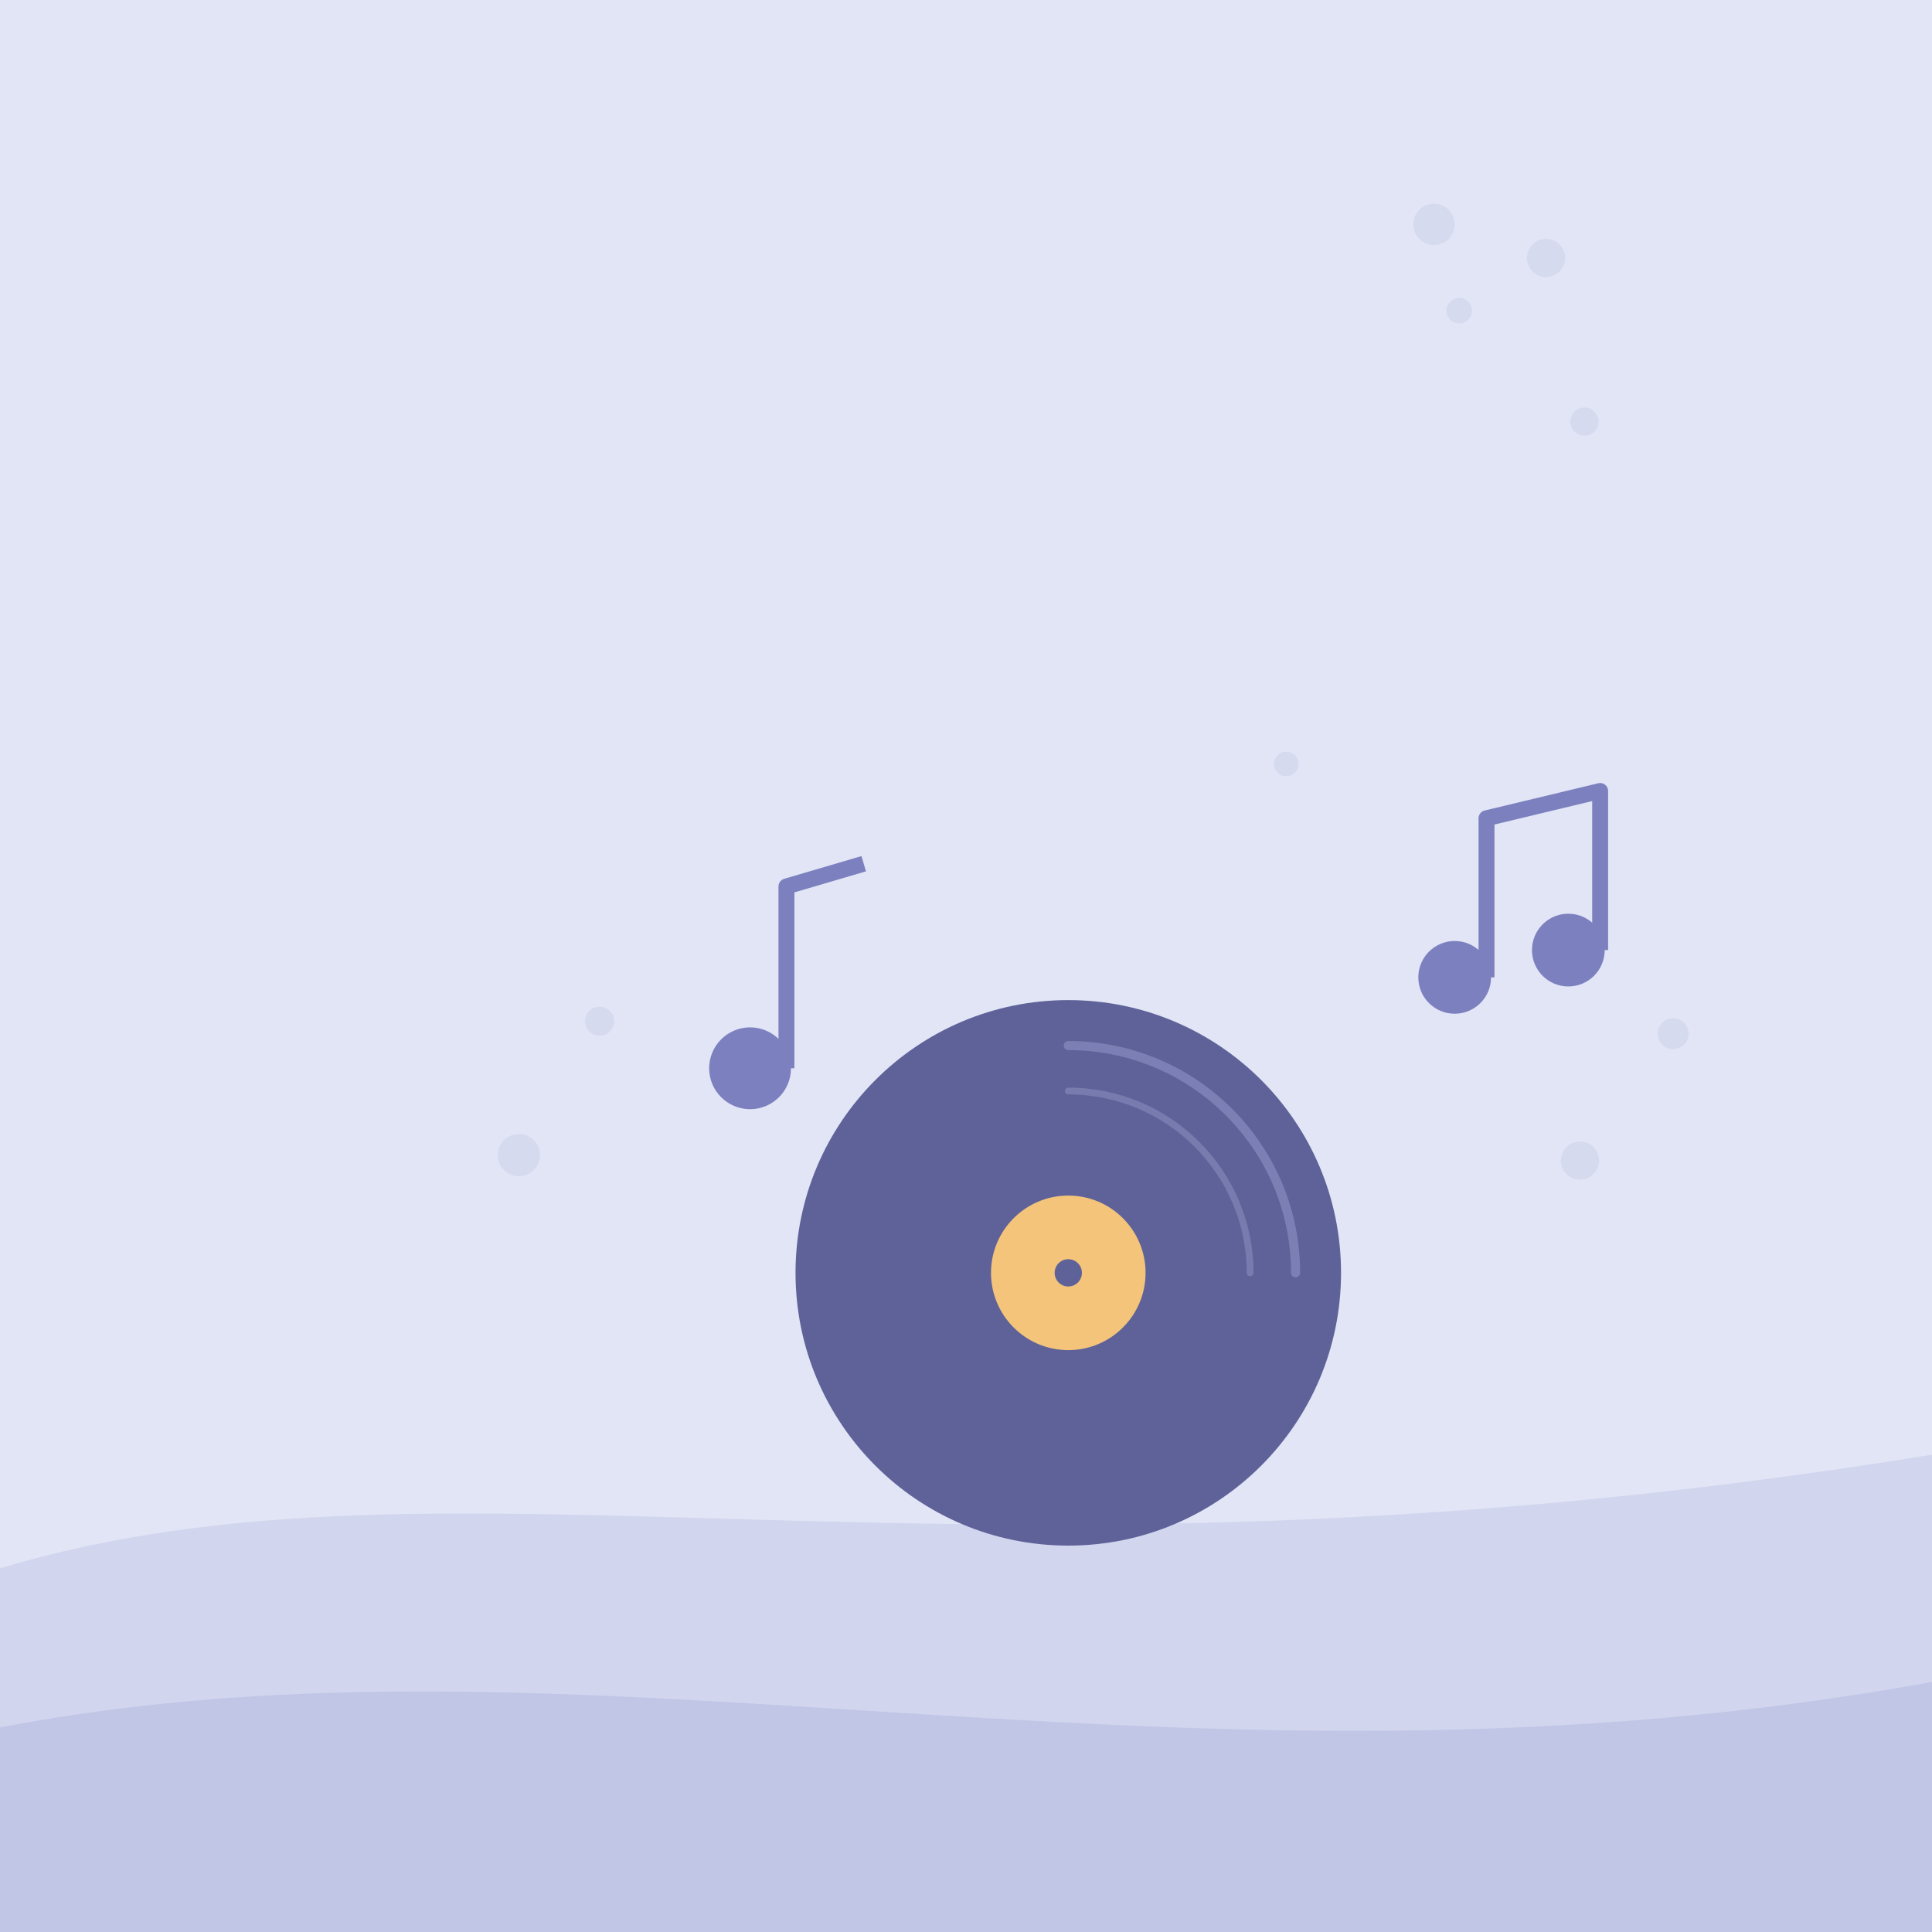
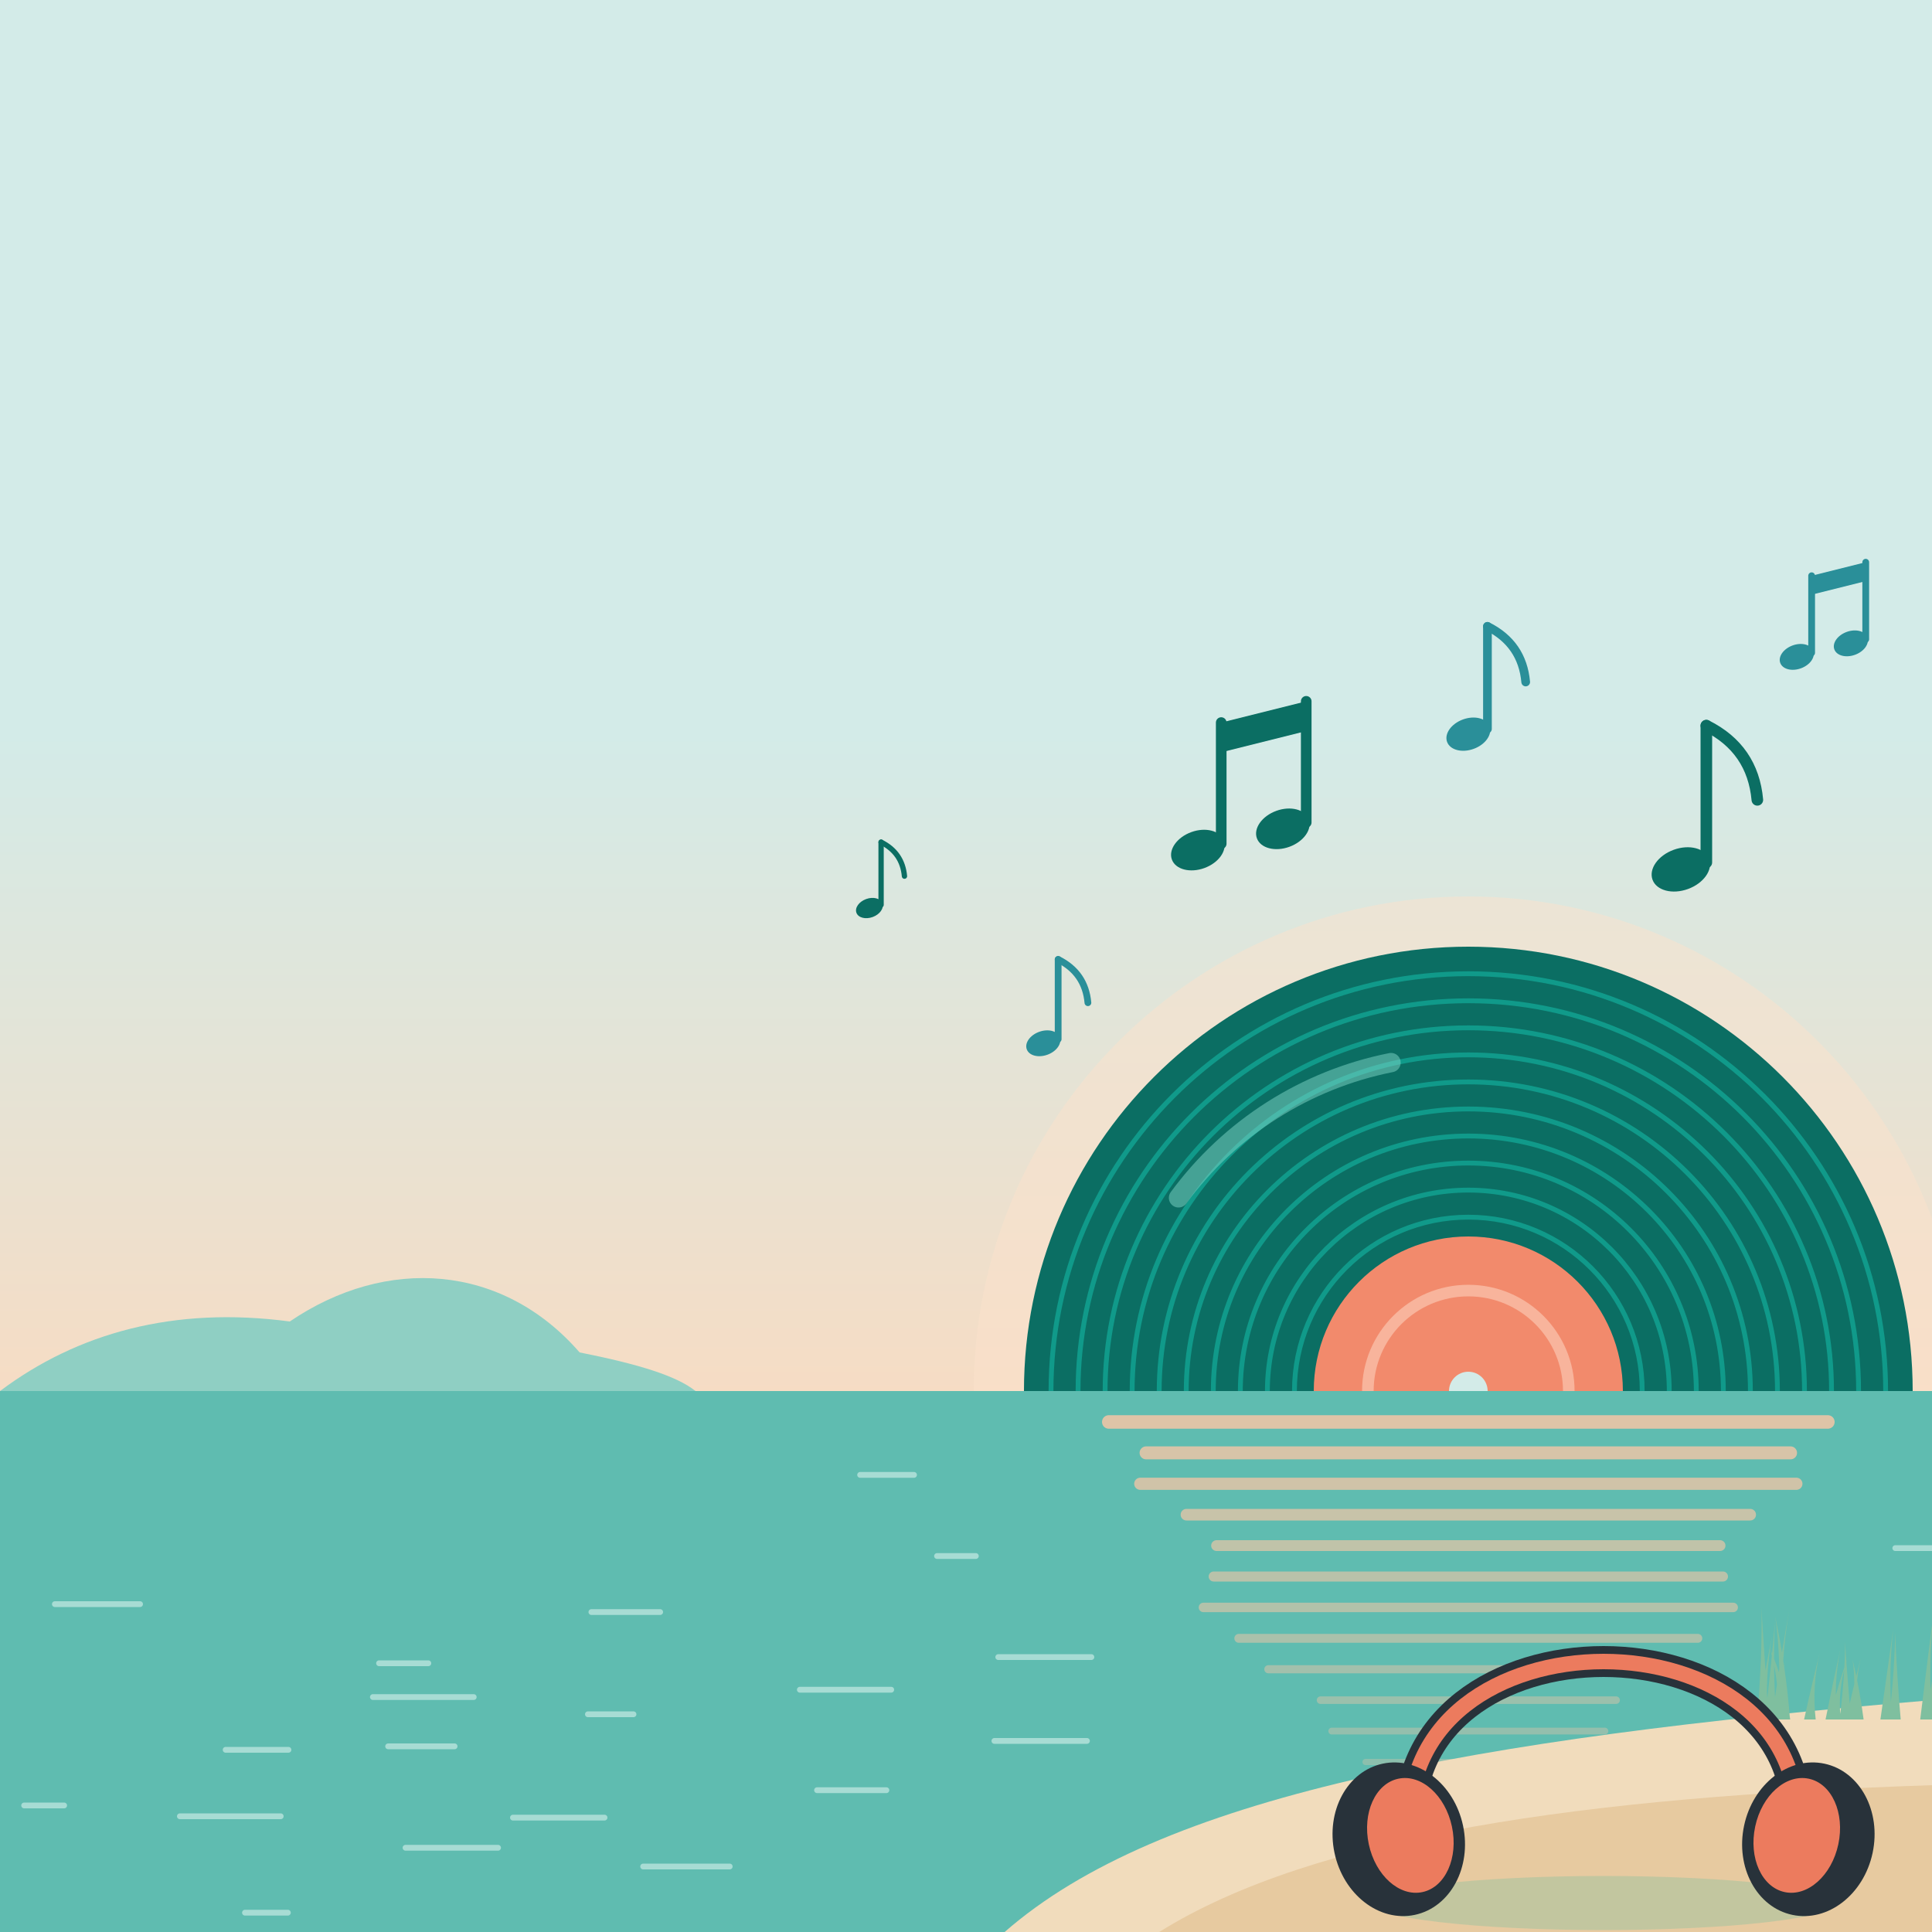
- <svg xmlns="http://www.w3.org/2000/svg" viewBox="0 0 850 850" width="850" height="850">
-   <rect x="0.0" y="0.0" width="850.0" height="850.0" rx="0" fill="#e2e5f5" opacity="1" />
-   <circle cx="228.3" cy="508.2" r="9.3" fill="#c1c6e6" opacity="0.35" />
-   <circle cx="523.5" cy="558.8" r="5.4" fill="#c1c6e6" opacity="0.35" />
-   <circle cx="565.9" cy="336.1" r="5.4" fill="#c1c6e6" opacity="0.35" />
-   <circle cx="642.0" cy="136.7" r="5.6" fill="#c1c6e6" opacity="0.35" />
-   <circle cx="558.3" cy="535.4" r="5.1" fill="#c1c6e6" opacity="0.35" />
-   <circle cx="263.8" cy="449.3" r="6.4" fill="#c1c6e6" opacity="0.35" />
-   <circle cx="680.2" cy="113.5" r="8.4" fill="#c1c6e6" opacity="0.35" />
-   <circle cx="630.9" cy="98.7" r="9.1" fill="#c1c6e6" opacity="0.35" />
-   <circle cx="697.1" cy="185.5" r="6.2" fill="#c1c6e6" opacity="0.35" />
-   <circle cx="695.1" cy="510.6" r="8.4" fill="#c1c6e6" opacity="0.35" />
-   <circle cx="736.1" cy="454.8" r="6.8" fill="#c1c6e6" opacity="0.35" />
-   <circle cx="531.7" cy="531.8" r="8.2" fill="#c1c6e6" opacity="0.35" />
-   <path d="M0 690 C 200 630 420 710 850 640 L850 850 L0 850 Z" fill="#d1d5ee" opacity="1" />
-   <path d="M0 760 C 260 710 520 800 850 740 L850 850 L0 850 Z" fill="#c1c6e6" opacity="1" />
-   <circle cx="470.0" cy="560.0" r="120.0" fill="#5e6299" opacity="1" />
-   <path d="M470 460 A100 100 0 0 1 570 560" fill="none" stroke="#8f93c4" stroke-width="4" stroke-linecap="round" stroke-linejoin="round" opacity="0.6" />
-   <path d="M470 480 A80 80 0 0 1 550 560" fill="none" stroke="#8f93c4" stroke-width="3" stroke-linecap="round" stroke-linejoin="round" opacity="0.5" />
-   <circle cx="470.0" cy="560.0" r="34.0" fill="#f3c47a" opacity="1" />
-   <circle cx="470.0" cy="560.0" r="6.0" fill="#5e6299" opacity="1" />
-   <circle cx="330.0" cy="470.0" r="18.0" fill="#7c80bf" opacity="1" />
-   <path d="M346 470 L346 390 L380 380" fill="none" stroke="#7c80bf" stroke-width="7" stroke-linecap="butt" stroke-linejoin="round" opacity="1" />
-   <circle cx="640.0" cy="430.0" r="16.0" fill="#7c80bf" opacity="1" />
-   <circle cx="690.0" cy="418.0" r="16.0" fill="#7c80bf" opacity="1" />
-   <path d="M654 430 L654 360 L704 348 L704 418" fill="none" stroke="#7c80bf" stroke-width="7" stroke-linecap="butt" stroke-linejoin="round" opacity="1" />
+ <svg xmlns="http://www.w3.org/2000/svg" viewBox="0 0 1000 1000" width="1000" height="1000">
+   <defs>
+     <linearGradient id="sky" x1="0" y1="0" x2="0" y2="1">
+       <stop offset="0.38" stop-color="#d3ebe8" />
+       <stop offset="0.72" stop-color="#f6dcc4" />
+     </linearGradient>
+   </defs>
+   <rect x="0" y="0" width="1000" height="1000" fill="url(#sky)" />
+   <circle cx="760" cy="720" r="256" fill="#fbe2cc" opacity="0.5" />
+   <path d="M530 720A230 230 0 0 1 990 720Z" fill="#0b6e63" />
+   <path d="M670 720A90 90 0 0 1 850 720M656 720A104 104 0 0 1 864 720M642 720A118 118 0 0 1 878 720M628 720A132 132 0 0 1 892 720M614 720A146 146 0 0 1 906 720M600 720A160 160 0 0 1 920 720M586 720A174 174 0 0 1 934 720M572 720A188 188 0 0 1 948 720M558 720A202 202 0 0 1 962 720M544 720A216 216 0 0 1 976 720" fill="none" stroke="#12a594" stroke-width="2.5" stroke-linecap="round" stroke-linejoin="round" opacity="0.8" />
+   <path d="M610 620A180 180 0 0 1 720 550" fill="none" stroke="#7fd6c8" stroke-width="10" stroke-linecap="round" stroke-linejoin="round" opacity="0.5" />
+   <path d="M680 720A80 80 0 0 1 840 720Z" fill="#f28a6c" />
+   <path d="M708 720A52 52 0 0 1 812 720" fill="none" stroke="#f8b49c" stroke-width="6" stroke-linecap="round" stroke-linejoin="round" />
+   <path d="M750 720A10 10 0 0 1 770 720Z" fill="#d3ebe8" />
+   <path d="M0 720L1000 720L1000 1000L0 1000Z" fill="#5fbcb0" />
+   <path d="M573.9 736L946.1 736" fill="none" stroke="#f5c6a6" stroke-width="7" stroke-linecap="round" stroke-linejoin="round" opacity="0.85" />
+   <path d="M593.2 752L926.8 752" fill="none" stroke="#f5c6a6" stroke-width="6.7" stroke-linecap="round" stroke-linejoin="round" opacity="0.8" />
+   <path d="M590.2 768L929.8 768" fill="none" stroke="#f5c6a6" stroke-width="6.3" stroke-linecap="round" stroke-linejoin="round" opacity="0.75" />
+   <path d="M614.1 784L905.9 784" fill="none" stroke="#f5c6a6" stroke-width="6" stroke-linecap="round" stroke-linejoin="round" opacity="0.7" />
+   <path d="M629.7 800L890.3 800" fill="none" stroke="#f5c6a6" stroke-width="5.6" stroke-linecap="round" stroke-linejoin="round" opacity="0.65" />
+   <path d="M628.2 816L891.8 816" fill="none" stroke="#f5c6a6" stroke-width="5.2" stroke-linecap="round" stroke-linejoin="round" opacity="0.6" />
+   <path d="M622.9 832L897.1 832" fill="none" stroke="#f5c6a6" stroke-width="4.9" stroke-linecap="round" stroke-linejoin="round" opacity="0.55" />
+   <path d="M641.2 848L878.8 848" fill="none" stroke="#f5c6a6" stroke-width="4.6" stroke-linecap="round" stroke-linejoin="round" opacity="0.5" />
+   <path d="M656.5 864L863.5 864" fill="none" stroke="#f5c6a6" stroke-width="4.2" stroke-linecap="round" stroke-linejoin="round" opacity="0.45" />
+   <path d="M683.5 880L836.5 880" fill="none" stroke="#f5c6a6" stroke-width="3.9" stroke-linecap="round" stroke-linejoin="round" opacity="0.4" />
+   <path d="M689.3 896L830.7 896" fill="none" stroke="#f5c6a6" stroke-width="3.5" stroke-linecap="round" stroke-linejoin="round" opacity="0.35" />
+   <path d="M706.8 912L813.2 912" fill="none" stroke="#f5c6a6" stroke-width="3.2" stroke-linecap="round" stroke-linejoin="round" opacity="0.3" />
+   <path d="M485 805.4L505.1 805.4" fill="none" stroke="#d7f1ec" stroke-width="3" stroke-linecap="round" stroke-linejoin="round" opacity="0.6" />
+   <path d="M414 874.6L461.3 874.6" fill="none" stroke="#d7f1ec" stroke-width="3" stroke-linecap="round" stroke-linejoin="round" opacity="0.6" />
+   <path d="M193 878.4L245.2 878.4" fill="none" stroke="#d7f1ec" stroke-width="3" stroke-linecap="round" stroke-linejoin="round" opacity="0.6" />
+   <path d="M265.5 940.8L312.9 940.8" fill="none" stroke="#d7f1ec" stroke-width="3" stroke-linecap="round" stroke-linejoin="round" opacity="0.6" />
+   <path d="M93.1 940.1L145.3 940.1" fill="none" stroke="#d7f1ec" stroke-width="3" stroke-linecap="round" stroke-linejoin="round" opacity="0.6" />
+   <path d="M445.2 763.4L473.1 763.4" fill="none" stroke="#d7f1ec" stroke-width="3" stroke-linecap="round" stroke-linejoin="round" opacity="0.6" />
+   <path d="M200.9 903.9L235.3 903.9" fill="none" stroke="#d7f1ec" stroke-width="3" stroke-linecap="round" stroke-linejoin="round" opacity="0.6" />
+   <path d="M514.7 901.1L562.6 901.1" fill="none" stroke="#d7f1ec" stroke-width="3" stroke-linecap="round" stroke-linejoin="round" opacity="0.6" />
+   <path d="M28.4 830.3L72.5 830.3" fill="none" stroke="#d7f1ec" stroke-width="3" stroke-linecap="round" stroke-linejoin="round" opacity="0.6" />
+   <path d="M304.3 887.3L327.9 887.3" fill="none" stroke="#d7f1ec" stroke-width="3" stroke-linecap="round" stroke-linejoin="round" opacity="0.6" />
+   <path d="M116.8 905.7L149.3 905.7" fill="none" stroke="#d7f1ec" stroke-width="3" stroke-linecap="round" stroke-linejoin="round" opacity="0.6" />
+   <path d="M196.2 860.9L221.7 860.9" fill="none" stroke="#d7f1ec" stroke-width="3" stroke-linecap="round" stroke-linejoin="round" opacity="0.6" />
+   <path d="M209.9 956.4L257.8 956.4" fill="none" stroke="#d7f1ec" stroke-width="3" stroke-linecap="round" stroke-linejoin="round" opacity="0.6" />
+   <path d="M12.5 934.5L33.2 934.5" fill="none" stroke="#d7f1ec" stroke-width="3" stroke-linecap="round" stroke-linejoin="round" opacity="0.6" />
+   <path d="M332.9 966.1L377.7 966.1" fill="none" stroke="#d7f1ec" stroke-width="3" stroke-linecap="round" stroke-linejoin="round" opacity="0.6" />
+   <path d="M306.1 834.4L341.7 834.4" fill="none" stroke="#d7f1ec" stroke-width="3" stroke-linecap="round" stroke-linejoin="round" opacity="0.6" />
+   <path d="M126.8 990L149 990" fill="none" stroke="#d7f1ec" stroke-width="3" stroke-linecap="round" stroke-linejoin="round" opacity="0.6" />
+   <path d="M422.9 926.6L458.8 926.6" fill="none" stroke="#d7f1ec" stroke-width="3" stroke-linecap="round" stroke-linejoin="round" opacity="0.6" />
+   <path d="M981 801.3L1040.1 801.3" fill="none" stroke="#d7f1ec" stroke-width="3" stroke-linecap="round" stroke-linejoin="round" opacity="0.6" />
+   <path d="M516.7 857.7L564.9 857.7" fill="none" stroke="#d7f1ec" stroke-width="3" stroke-linecap="round" stroke-linejoin="round" opacity="0.6" />
+   <path d="M0 720C40 690 90 676 150 684C200 650 260 654 300 700C330 706 350 712 360 720Z" fill="#8fcfc3" />
+   <g transform="translate(620 440) scale(1.1)">
+     <ellipse cx="0" cy="0" rx="13" ry="9" fill="#0b6e63" transform="rotate(-20)" />
+     <ellipse cx="40" cy="-10" rx="13" ry="9" fill="#0b6e63" transform="rotate(-20 40 -10)" />
+     <path d="M11 -3L11 -60" fill="none" stroke="#0b6e63" stroke-width="5" stroke-linecap="round" stroke-linejoin="round" />
+     <path d="M51 -13L51 -70" fill="none" stroke="#0b6e63" stroke-width="5" stroke-linecap="round" stroke-linejoin="round" />
+     <path d="M11 -60L51 -70L51 -56L11 -46Z" fill="#0b6e63" />
+   </g>
+   <g transform="translate(760 380) scale(0.9)">
+     <ellipse cx="0" cy="0" rx="13" ry="9" fill="#2a8f99" transform="rotate(-20)" />
+     <path d="M11 -3L11 -62" fill="none" stroke="#2a8f99" stroke-width="5" stroke-linecap="round" stroke-linejoin="round" />
+     <path d="M11 -62q20 10 22 32" fill="none" stroke="#2a8f99" stroke-width="5" stroke-linecap="round" stroke-linejoin="round" />
+   </g>
+   <g transform="translate(870 450) scale(1.2)">
+     <ellipse cx="0" cy="0" rx="13" ry="9" fill="#0b6e63" transform="rotate(-20)" />
+     <path d="M11 -3L11 -62" fill="none" stroke="#0b6e63" stroke-width="5" stroke-linecap="round" stroke-linejoin="round" />
+     <path d="M11 -62q20 10 22 32" fill="none" stroke="#0b6e63" stroke-width="5" stroke-linecap="round" stroke-linejoin="round" />
+   </g>
+   <g transform="translate(540 540) scale(0.7)">
+     <ellipse cx="0" cy="0" rx="13" ry="9" fill="#2a8f99" transform="rotate(-20)" />
+     <path d="M11 -3L11 -62" fill="none" stroke="#2a8f99" stroke-width="5" stroke-linecap="round" stroke-linejoin="round" />
+     <path d="M11 -62q20 10 22 32" fill="none" stroke="#2a8f99" stroke-width="5" stroke-linecap="round" stroke-linejoin="round" />
+   </g>
+   <g transform="translate(930 340) scale(0.7)">
+     <ellipse cx="0" cy="0" rx="13" ry="9" fill="#2a8f99" transform="rotate(-20)" />
+     <ellipse cx="40" cy="-10" rx="13" ry="9" fill="#2a8f99" transform="rotate(-20 40 -10)" />
+     <path d="M11 -3L11 -60" fill="none" stroke="#2a8f99" stroke-width="5" stroke-linecap="round" stroke-linejoin="round" />
+     <path d="M51 -13L51 -70" fill="none" stroke="#2a8f99" stroke-width="5" stroke-linecap="round" stroke-linejoin="round" />
+     <path d="M11 -60L51 -70L51 -56L11 -46Z" fill="#2a8f99" />
+   </g>
+   <g transform="translate(450 470) scale(0.55)">
+     <ellipse cx="0" cy="0" rx="13" ry="9" fill="#0b6e63" transform="rotate(-20)" />
+     <path d="M11 -3L11 -62" fill="none" stroke="#0b6e63" stroke-width="5" stroke-linecap="round" stroke-linejoin="round" />
+     <path d="M11 -62q20 10 22 32" fill="none" stroke="#0b6e63" stroke-width="5" stroke-linecap="round" stroke-linejoin="round" />
+   </g>
+   <path d="M520 1000C600 930 760 900 1000 880L1000 1000Z" fill="#f1dcbc" />
+   <path d="M600 1000C680 950 820 930 1000 924L1000 1000Z" fill="#e7caa0" />
+   <path d="M913.5 890Q917.1 859.6 918.7 839.3Q917.5 864.7 919.5 890ZM944.9 890Q949.3 868.1 952.6 853.5Q948.9 871.8 950.9 890ZM977.8 890Q980.8 862.8 980.9 844.6Q981.8 867.3 983.8 890ZM920.6 890Q923 871.9 921.5 859.9Q924.6 875 926.6 890ZM955.5 890Q959.9 870.8 963.2 857.9Q959.5 874 961.5 890ZM920.2 890Q921 867.8 915.9 853Q924.2 871.5 926.2 890ZM996.8 890Q1001.6 858.7 1005.8 837.8Q1000.8 863.9 1002.8 890ZM958.6 890Q960.8 871.4 958.9 859Q962.6 874.5 964.6 890ZM946.8 890Q951.9 869.9 957 856.5Q950.8 873.3 952.8 890ZM933.8 890Q938.4 869.2 941.9 855.4Q937.8 872.7 939.8 890ZM909.5 890Q912.3 855.3 911.7 832.2Q913.5 861.1 915.5 890ZM952.2 890Q955.1 865.8 955 849.7Q956.2 869.9 958.2 890ZM915.7 890Q920.4 871.3 924.5 858.9Q919.7 874.4 921.7 890ZM920.5 890Q922.1 858 918.8 836.6Q924.5 863.3 926.5 890ZM993.9 890Q998.1 855.9 1001 833.2Q997.9 861.6 999.9 890ZM973.3 890Q977.4 861.5 980 842.6Q977.3 866.3 979.3 890ZM909.2 890Q913.8 863.4 917.5 845.7Q913.2 867.9 915.2 890ZM917.1 890Q922 855.4 926.3 832.3Q921.1 861.2 923.1 890Z" fill="#7fbf9f" />
+   <ellipse cx="830" cy="985" rx="120" ry="14" fill="#7fbf9f" opacity="0.35" />
+   <path d="M730 950C720 830 940 830 930 950" fill="none" stroke="#28323a" stroke-width="16" stroke-linecap="round" stroke-linejoin="round" />
+   <path d="M730 950C720 830 940 830 930 950" fill="none" stroke="#ec7b5e" stroke-width="8" stroke-linecap="round" stroke-linejoin="round" />
+   <ellipse cx="724" cy="952" rx="34" ry="40" fill="#28323a" transform="rotate(-12 724 952)" />
+   <ellipse cx="936" cy="952" rx="34" ry="40" fill="#28323a" transform="rotate(12 936 952)" />
+   <ellipse cx="730" cy="950" rx="22" ry="30" fill="#ec7b5e" transform="rotate(-12 730 950)" />
+   <ellipse cx="930" cy="950" rx="22" ry="30" fill="#ec7b5e" transform="rotate(12 930 950)" />
</svg>
